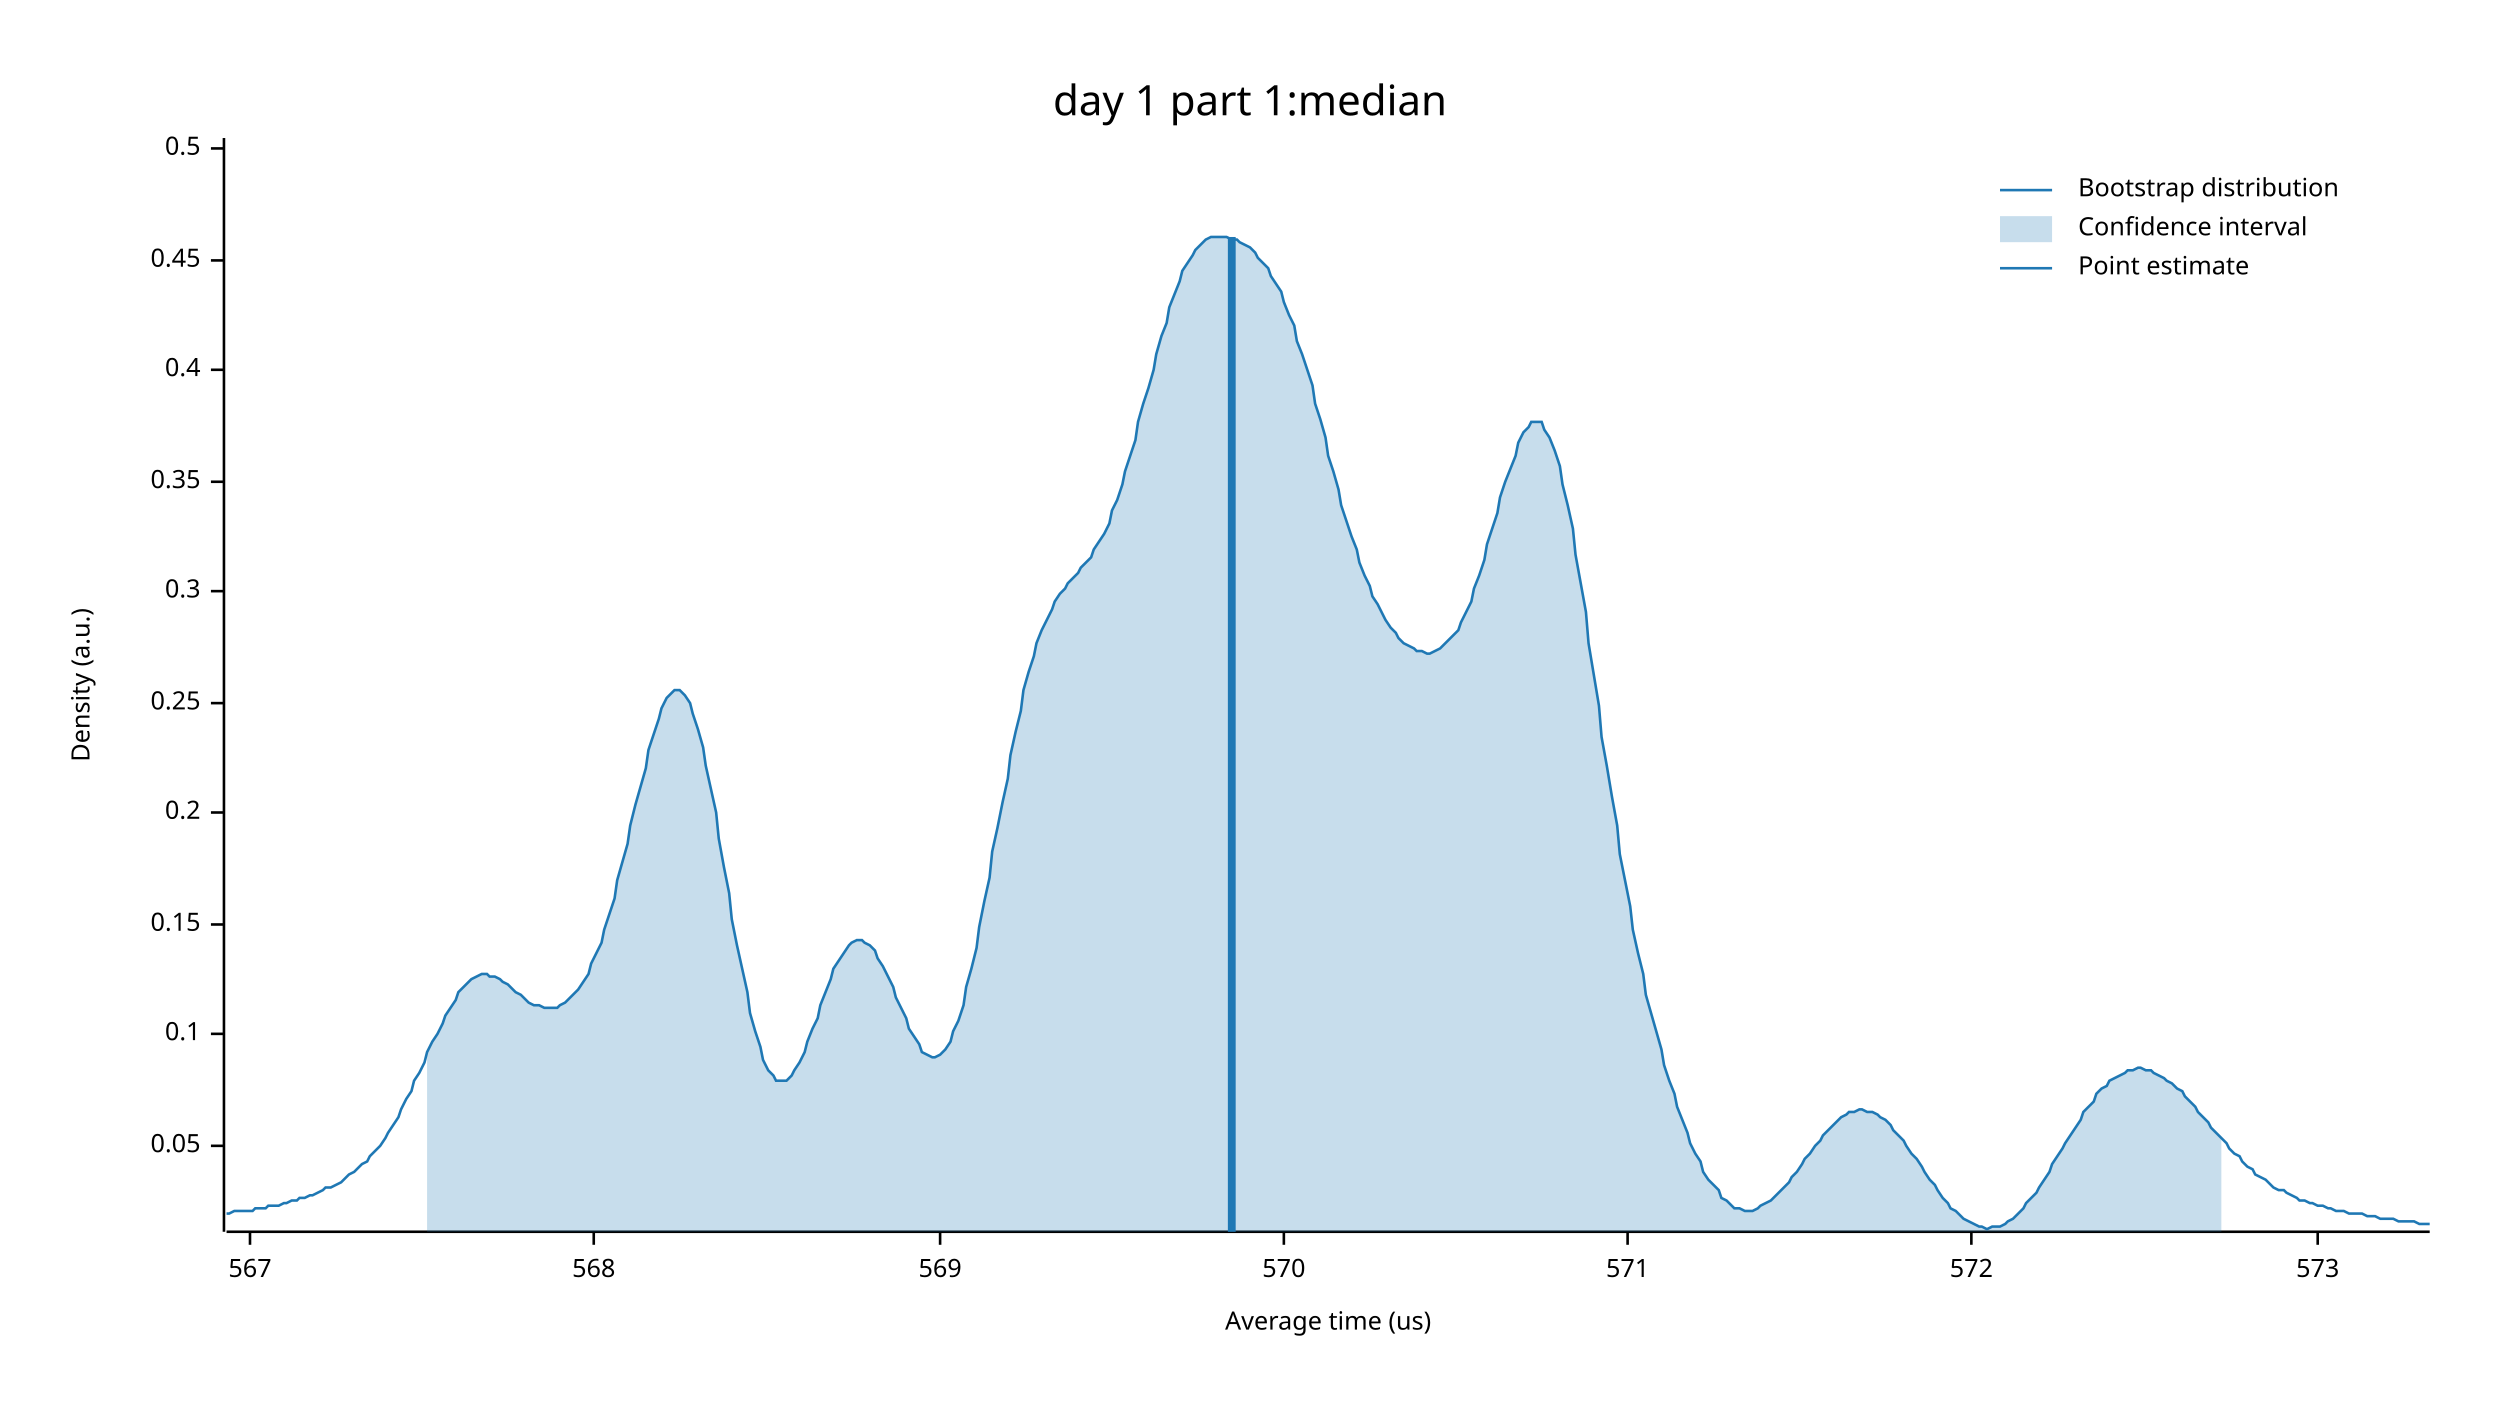
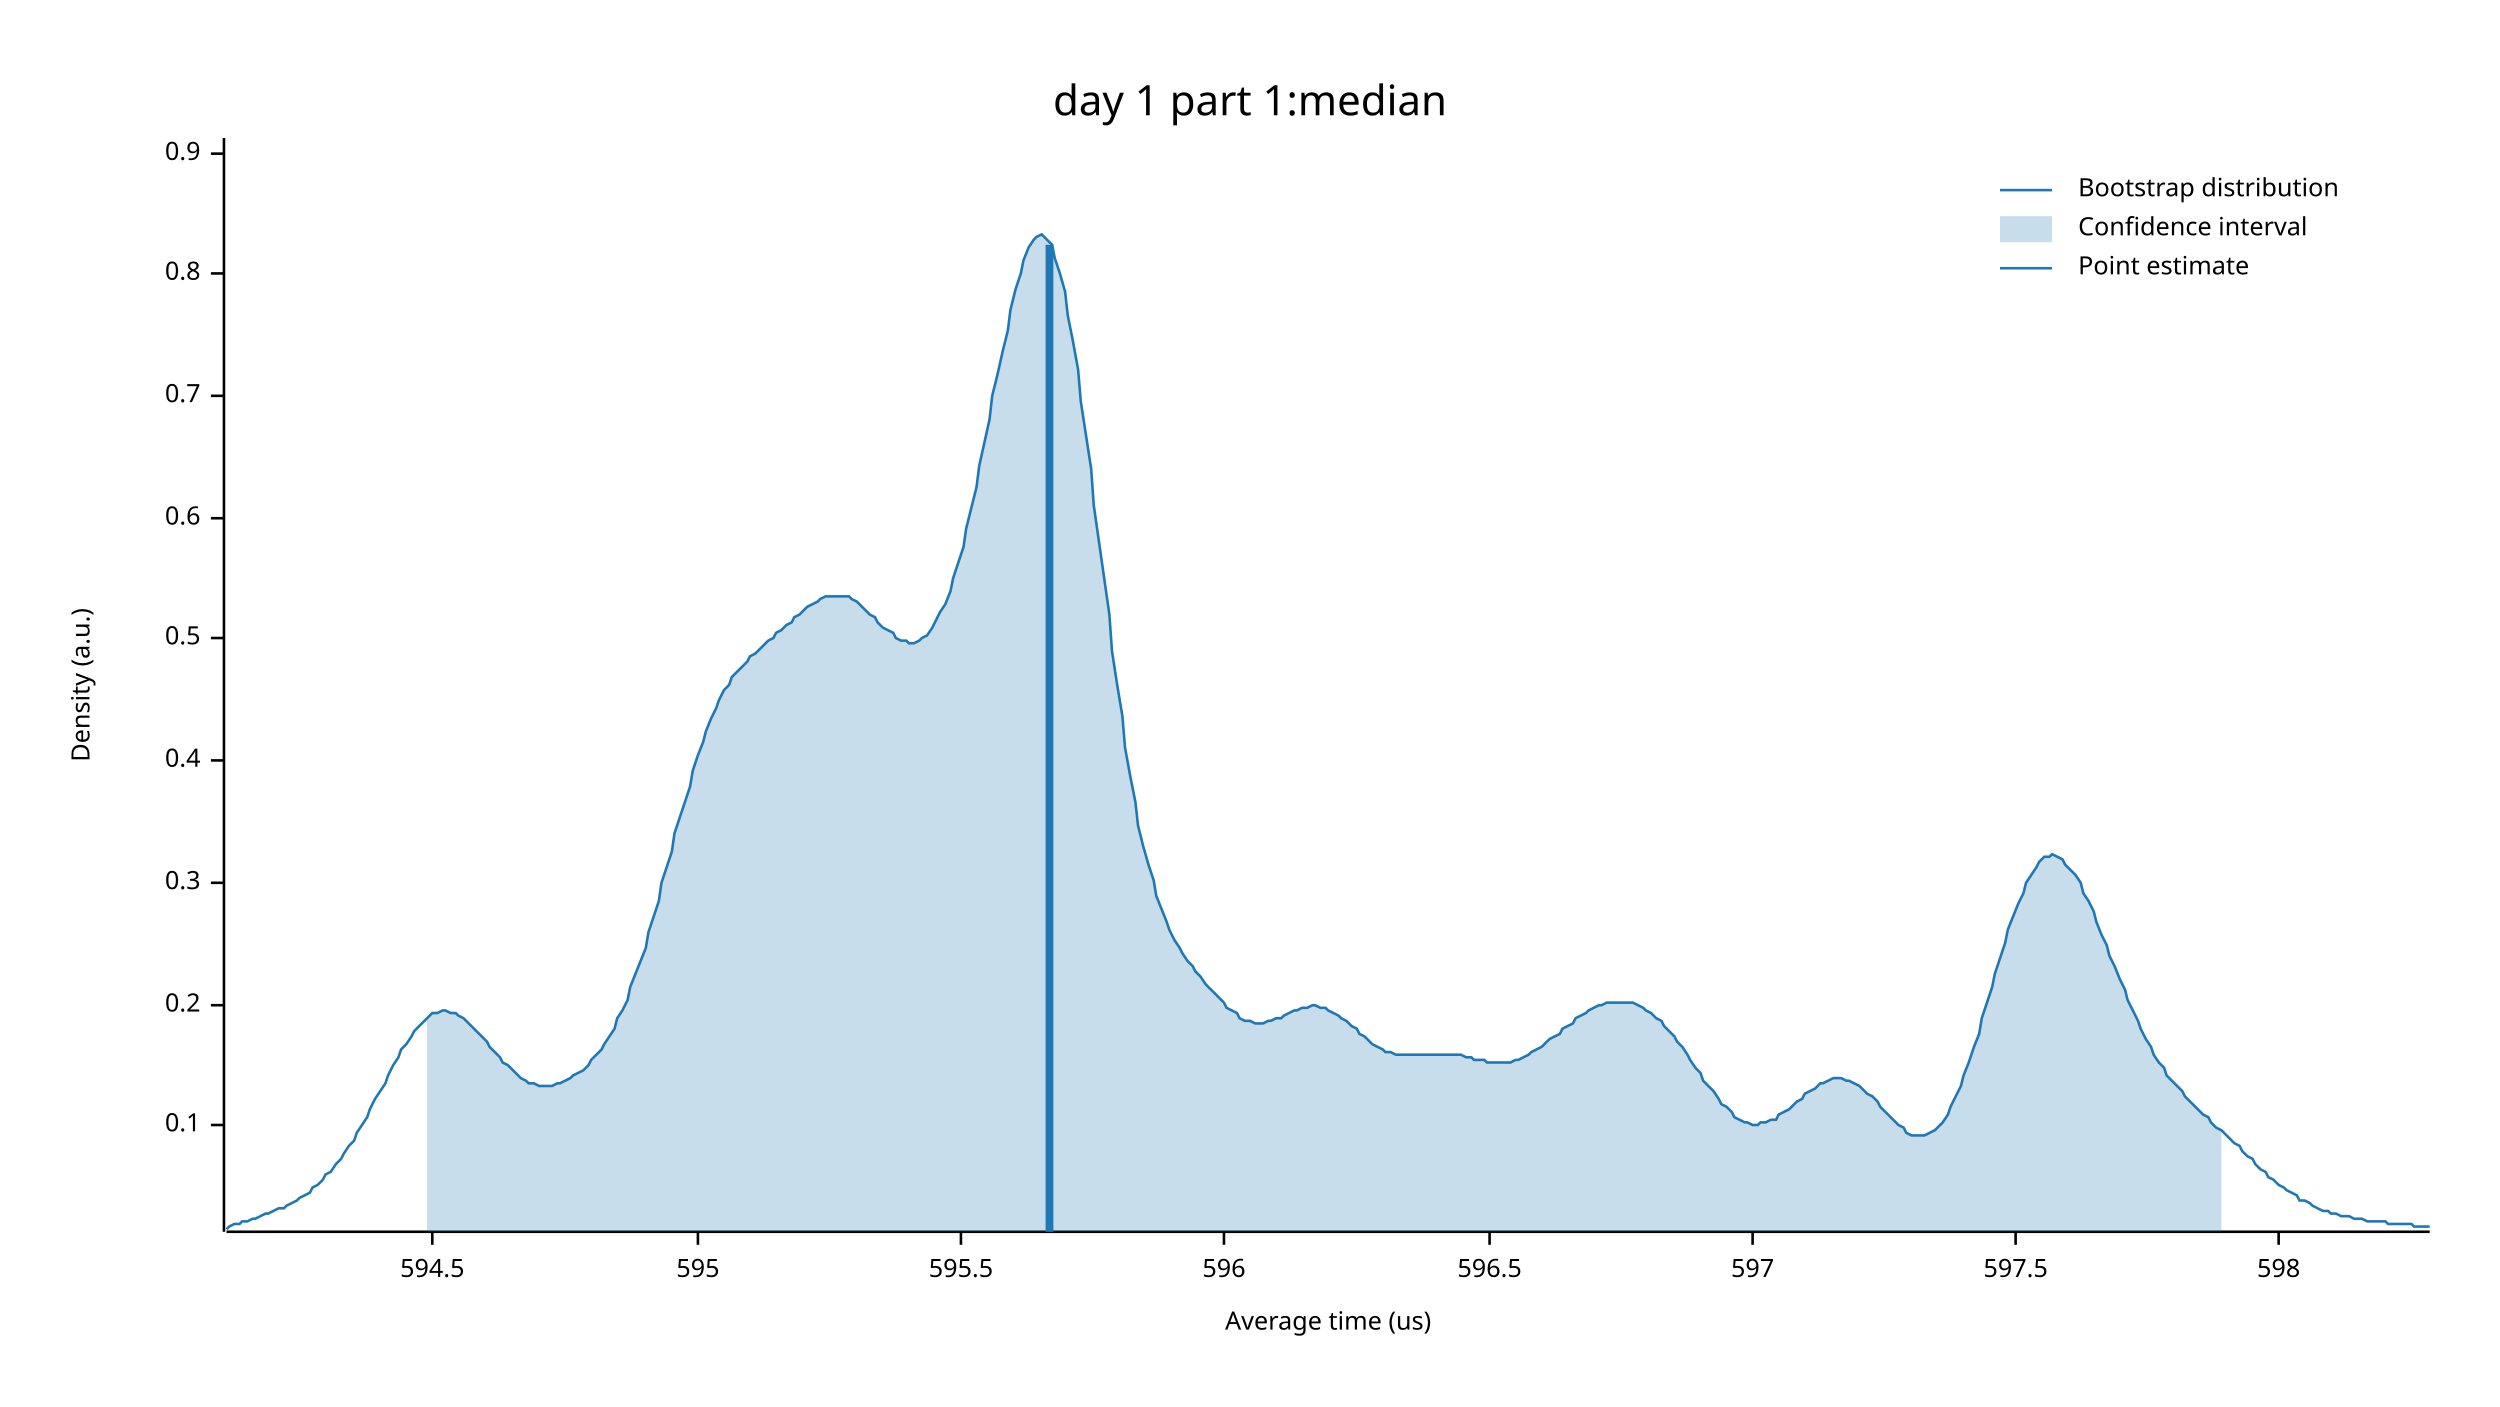
<svg xmlns="http://www.w3.org/2000/svg" width="960" height="540" viewBox="0 0 960 540">
  <text x="480" y="32" dy="0.76em" text-anchor="middle" font-family="sans-serif" font-size="16.129" opacity="1" fill="#000000">
day 1 part 1:median
</text>
  <text x="27" y="263" dy="0.76em" text-anchor="middle" font-family="sans-serif" font-size="9.677" opacity="1" fill="#000000" transform="rotate(270, 27, 263)">
Density (a.u.)
</text>
  <text x="510" y="513" dy="-0.5ex" text-anchor="middle" font-family="sans-serif" font-size="9.677" opacity="1" fill="#000000">
Average time (us)
</text>
  <polyline fill="none" opacity="1" stroke="#000000" stroke-width="1" points="86,53 86,473 " />
-   <text x="77" y="440" dy="0.5ex" text-anchor="end" font-family="sans-serif" font-size="9.677" opacity="1" fill="#000000">
- 0.05
- </text>
-   <polyline fill="none" opacity="1" stroke="#000000" stroke-width="1" points="81,440 86,440 " />
-   <text x="77" y="397" dy="0.5ex" text-anchor="end" font-family="sans-serif" font-size="9.677" opacity="1" fill="#000000">
+   <text x="77" y="432" dy="0.5ex" text-anchor="end" font-family="sans-serif" font-size="9.677" opacity="1" fill="#000000">
0.1
</text>
-   <polyline fill="none" opacity="1" stroke="#000000" stroke-width="1" points="81,397 86,397 " />
-   <text x="77" y="355" dy="0.5ex" text-anchor="end" font-family="sans-serif" font-size="9.677" opacity="1" fill="#000000">
- 0.15
- </text>
-   <polyline fill="none" opacity="1" stroke="#000000" stroke-width="1" points="81,355 86,355 " />
-   <text x="77" y="312" dy="0.5ex" text-anchor="end" font-family="sans-serif" font-size="9.677" opacity="1" fill="#000000">
+   <polyline fill="none" opacity="1" stroke="#000000" stroke-width="1" points="81,432 86,432 " />
+   <text x="77" y="386" dy="0.5ex" text-anchor="end" font-family="sans-serif" font-size="9.677" opacity="1" fill="#000000">
0.2
</text>
-   <polyline fill="none" opacity="1" stroke="#000000" stroke-width="1" points="81,312 86,312 " />
-   <text x="77" y="270" dy="0.5ex" text-anchor="end" font-family="sans-serif" font-size="9.677" opacity="1" fill="#000000">
- 0.25
- </text>
-   <polyline fill="none" opacity="1" stroke="#000000" stroke-width="1" points="81,270 86,270 " />
-   <text x="77" y="227" dy="0.5ex" text-anchor="end" font-family="sans-serif" font-size="9.677" opacity="1" fill="#000000">
+   <polyline fill="none" opacity="1" stroke="#000000" stroke-width="1" points="81,386 86,386 " />
+   <text x="77" y="339" dy="0.5ex" text-anchor="end" font-family="sans-serif" font-size="9.677" opacity="1" fill="#000000">
0.3
</text>
-   <polyline fill="none" opacity="1" stroke="#000000" stroke-width="1" points="81,227 86,227 " />
-   <text x="77" y="185" dy="0.5ex" text-anchor="end" font-family="sans-serif" font-size="9.677" opacity="1" fill="#000000">
- 0.35
- </text>
-   <polyline fill="none" opacity="1" stroke="#000000" stroke-width="1" points="81,185 86,185 " />
-   <text x="77" y="142" dy="0.5ex" text-anchor="end" font-family="sans-serif" font-size="9.677" opacity="1" fill="#000000">
+   <polyline fill="none" opacity="1" stroke="#000000" stroke-width="1" points="81,339 86,339 " />
+   <text x="77" y="292" dy="0.5ex" text-anchor="end" font-family="sans-serif" font-size="9.677" opacity="1" fill="#000000">
0.4
</text>
-   <polyline fill="none" opacity="1" stroke="#000000" stroke-width="1" points="81,142 86,142 " />
-   <text x="77" y="100" dy="0.5ex" text-anchor="end" font-family="sans-serif" font-size="9.677" opacity="1" fill="#000000">
- 0.45
- </text>
-   <polyline fill="none" opacity="1" stroke="#000000" stroke-width="1" points="81,100 86,100 " />
-   <text x="77" y="57" dy="0.5ex" text-anchor="end" font-family="sans-serif" font-size="9.677" opacity="1" fill="#000000">
+   <polyline fill="none" opacity="1" stroke="#000000" stroke-width="1" points="81,292 86,292 " />
+   <text x="77" y="245" dy="0.5ex" text-anchor="end" font-family="sans-serif" font-size="9.677" opacity="1" fill="#000000">
0.5
</text>
-   <polyline fill="none" opacity="1" stroke="#000000" stroke-width="1" points="81,57 86,57 " />
+   <polyline fill="none" opacity="1" stroke="#000000" stroke-width="1" points="81,245 86,245 " />
+   <text x="77" y="199" dy="0.5ex" text-anchor="end" font-family="sans-serif" font-size="9.677" opacity="1" fill="#000000">
+ 0.6
+ </text>
+   <polyline fill="none" opacity="1" stroke="#000000" stroke-width="1" points="81,199 86,199 " />
+   <text x="77" y="152" dy="0.5ex" text-anchor="end" font-family="sans-serif" font-size="9.677" opacity="1" fill="#000000">
+ 0.7
+ </text>
+   <polyline fill="none" opacity="1" stroke="#000000" stroke-width="1" points="81,152 86,152 " />
+   <text x="77" y="105" dy="0.5ex" text-anchor="end" font-family="sans-serif" font-size="9.677" opacity="1" fill="#000000">
+ 0.8
+ </text>
+   <polyline fill="none" opacity="1" stroke="#000000" stroke-width="1" points="81,105 86,105 " />
+   <text x="77" y="59" dy="0.5ex" text-anchor="end" font-family="sans-serif" font-size="9.677" opacity="1" fill="#000000">
+ 0.9
+ </text>
+   <polyline fill="none" opacity="1" stroke="#000000" stroke-width="1" points="81,59 86,59 " />
  <polyline fill="none" opacity="1" stroke="#000000" stroke-width="1" points="87,473 933,473 " />
-   <text x="96" y="483" dy="0.76em" text-anchor="middle" font-family="sans-serif" font-size="9.677" opacity="1" fill="#000000">
- 567
+   <text x="166" y="483" dy="0.76em" text-anchor="middle" font-family="sans-serif" font-size="9.677" opacity="1" fill="#000000">
+ 594.5
</text>
-   <polyline fill="none" opacity="1" stroke="#000000" stroke-width="1" points="96,473 96,478 " />
-   <text x="228" y="483" dy="0.76em" text-anchor="middle" font-family="sans-serif" font-size="9.677" opacity="1" fill="#000000">
- 568
+   <polyline fill="none" opacity="1" stroke="#000000" stroke-width="1" points="166,473 166,478 " />
+   <text x="268" y="483" dy="0.76em" text-anchor="middle" font-family="sans-serif" font-size="9.677" opacity="1" fill="#000000">
+ 595
</text>
-   <polyline fill="none" opacity="1" stroke="#000000" stroke-width="1" points="228,473 228,478 " />
-   <text x="361" y="483" dy="0.76em" text-anchor="middle" font-family="sans-serif" font-size="9.677" opacity="1" fill="#000000">
- 569
+   <polyline fill="none" opacity="1" stroke="#000000" stroke-width="1" points="268,473 268,478 " />
+   <text x="369" y="483" dy="0.76em" text-anchor="middle" font-family="sans-serif" font-size="9.677" opacity="1" fill="#000000">
+ 595.5
</text>
-   <polyline fill="none" opacity="1" stroke="#000000" stroke-width="1" points="361,473 361,478 " />
-   <text x="493" y="483" dy="0.76em" text-anchor="middle" font-family="sans-serif" font-size="9.677" opacity="1" fill="#000000">
- 570
+   <polyline fill="none" opacity="1" stroke="#000000" stroke-width="1" points="369,473 369,478 " />
+   <text x="470" y="483" dy="0.76em" text-anchor="middle" font-family="sans-serif" font-size="9.677" opacity="1" fill="#000000">
+ 596
</text>
-   <polyline fill="none" opacity="1" stroke="#000000" stroke-width="1" points="493,473 493,478 " />
-   <text x="625" y="483" dy="0.76em" text-anchor="middle" font-family="sans-serif" font-size="9.677" opacity="1" fill="#000000">
- 571
+   <polyline fill="none" opacity="1" stroke="#000000" stroke-width="1" points="470,473 470,478 " />
+   <text x="572" y="483" dy="0.76em" text-anchor="middle" font-family="sans-serif" font-size="9.677" opacity="1" fill="#000000">
+ 596.5
</text>
-   <polyline fill="none" opacity="1" stroke="#000000" stroke-width="1" points="625,473 625,478 " />
-   <text x="757" y="483" dy="0.76em" text-anchor="middle" font-family="sans-serif" font-size="9.677" opacity="1" fill="#000000">
- 572
+   <polyline fill="none" opacity="1" stroke="#000000" stroke-width="1" points="572,473 572,478 " />
+   <text x="673" y="483" dy="0.76em" text-anchor="middle" font-family="sans-serif" font-size="9.677" opacity="1" fill="#000000">
+ 597
</text>
-   <polyline fill="none" opacity="1" stroke="#000000" stroke-width="1" points="757,473 757,478 " />
-   <text x="890" y="483" dy="0.76em" text-anchor="middle" font-family="sans-serif" font-size="9.677" opacity="1" fill="#000000">
- 573
+   <polyline fill="none" opacity="1" stroke="#000000" stroke-width="1" points="673,473 673,478 " />
+   <text x="774" y="483" dy="0.76em" text-anchor="middle" font-family="sans-serif" font-size="9.677" opacity="1" fill="#000000">
+ 597.5
</text>
-   <polyline fill="none" opacity="1" stroke="#000000" stroke-width="1" points="890,473 890,478 " />
-   <polyline fill="none" opacity="1" stroke="#1F78B4" stroke-width="1" points="87,466 88,466 90,465 92,465 93,465 95,465 97,465 98,464 100,464 102,464 103,463 105,463 107,463 109,462 110,462 112,461 114,461 115,460 117,460 119,459 120,459 122,458 124,457 125,456 127,456 129,455 131,454 132,453 134,451 136,450 137,449 139,447 141,446 142,444 144,442 146,440 148,437 149,435 151,432 153,429 154,426 156,422 158,419 159,415 161,412 163,408 164,404 166,400 168,397 170,393 171,390 173,387 175,384 176,381 178,379 180,377 181,376 183,375 185,374 187,374 188,375 190,375 192,376 193,377 195,378 197,380 198,381 200,382 202,384 203,385 205,386 207,386 209,387 210,387 212,387 214,387 215,386 217,385 219,383 220,382 222,380 224,377 226,374 227,370 229,366 231,362 232,357 234,351 236,345 237,338 239,331 241,324 242,317 244,309 246,302 248,295 249,288 251,282 253,276 254,272 256,268 258,266 259,265 261,265 263,267 265,270 266,274 268,280 270,287 271,294 273,303 275,312 276,322 278,333 280,343 281,353 283,363 285,372 287,381 288,389 290,396 292,402 293,407 295,411 297,413 298,415 300,415 302,415 304,413 305,411 307,408 309,404 310,400 312,395 314,391 315,386 317,381 319,376 320,372 322,369 324,366 326,363 327,362 329,361 331,361 332,362 334,363 336,365 337,368 339,371 341,375 343,379 344,383 346,387 348,391 349,395 351,398 353,401 354,404 356,405 358,406 359,406 361,405 363,403 365,400 366,396 368,392 370,386 371,379 373,372 375,364 376,356 378,346 380,337 381,327 383,318 385,308 387,299 388,290 390,281 392,273 393,265 395,258 397,252 398,247 400,242 402,238 404,234 405,231 407,228 409,226 410,224 412,222 414,220 415,218 417,216 419,214 420,211 422,208 424,205 426,201 427,196 429,192 431,186 432,181 434,175 436,169 437,162 439,155 441,149 443,142 444,136 446,129 448,124 449,118 451,113 453,108 454,104 456,101 458,98 459,96 461,94 463,92 465,91 466,91 468,91 470,91 471,91 473,92 475,92 476,93 478,94 480,95 482,97 483,99 485,101 487,103 488,106 490,109 492,112 493,116 495,121 497,125 498,131 500,136 502,142 504,148 505,155 507,161 509,168 510,175 512,181 514,188 515,194 517,200 519,206 521,211 522,216 524,221 526,225 527,229 529,232 531,236 532,238 534,241 536,243 537,245 539,247 541,248 543,249 544,250 546,250 548,251 549,251 551,250 553,249 554,248 556,246 558,244 560,242 561,239 563,235 565,231 566,226 568,221 570,215 571,209 573,203 575,197 576,191 578,185 580,180 582,175 583,170 585,166 587,164 588,162 590,162 592,162 593,165 595,168 597,173 599,179 600,186 602,194 604,203 605,213 607,224 609,235 610,247 612,259 614,271 615,283 617,294 619,306 621,317 622,328 624,338 626,348 627,357 629,366 631,374 632,382 634,389 636,396 638,403 639,409 641,415 643,420 644,425 646,430 648,435 649,439 651,443 653,446 654,450 656,453 658,455 660,457 661,460 663,461 665,463 666,464 668,464 670,465 671,465 673,465 675,464 676,463 678,462 680,461 682,459 683,458 685,456 687,454 688,452 690,450 692,447 693,445 695,443 697,440 699,438 700,436 702,434 704,432 705,431 707,429 709,428 710,427 712,427 714,426 715,426 717,427 719,427 721,428 722,429 724,430 726,432 727,434 729,436 731,438 732,440 734,443 736,445 738,448 739,450 741,453 743,455 744,457 746,460 748,462 749,464 751,465 753,467 754,468 756,469 758,470 760,471 761,471 763,472 765,471 766,471 768,471 770,470 771,469 773,468 775,466 777,464 778,462 780,460 782,458 783,456 785,453 787,450 788,447 790,444 792,441 793,439 795,436 797,433 799,430 800,427 802,425 804,423 805,420 807,418 809,417 810,415 812,414 814,413 816,412 817,411 819,411 821,410 822,410 824,411 826,411 827,412 829,413 831,414 832,415 834,416 836,418 838,419 839,421 841,423 843,425 844,427 846,429 848,431 849,433 851,435 853,437 855,439 856,441 858,443 860,444 861,446 863,448 865,449 866,451 868,452 870,453 871,454 873,456 875,457 877,457 878,458 880,459 882,460 883,461 885,461 887,462 888,462 890,463 892,463 894,464 895,464 897,465 899,465 900,465 902,466 904,466 905,466 907,466 909,467 910,467 912,467 914,468 916,468 917,468 919,468 921,469 922,469 924,469 926,469 927,469 929,470 931,470 933,470 " />
-   <polygon opacity="0.25" fill="#1F78B4" points="164,404 166,400 168,397 170,393 171,390 173,387 175,384 176,381 178,379 180,377 181,376 183,375 185,374 187,374 188,375 190,375 192,376 193,377 195,378 197,380 198,381 200,382 202,384 203,385 205,386 207,386 209,387 210,387 212,387 214,387 215,386 217,385 219,383 220,382 222,380 224,377 226,374 227,370 229,366 231,362 232,357 234,351 236,345 237,338 239,331 241,324 242,317 244,309 246,302 248,295 249,288 251,282 253,276 254,272 256,268 258,266 259,265 261,265 263,267 265,270 266,274 268,280 270,287 271,294 273,303 275,312 276,322 278,333 280,343 281,353 283,363 285,372 287,381 288,389 290,396 292,402 293,407 295,411 297,413 298,415 300,415 302,415 304,413 305,411 307,408 309,404 310,400 312,395 314,391 315,386 317,381 319,376 320,372 322,369 324,366 326,363 327,362 329,361 331,361 332,362 334,363 336,365 337,368 339,371 341,375 343,379 344,383 346,387 348,391 349,395 351,398 353,401 354,404 356,405 358,406 359,406 361,405 363,403 365,400 366,396 368,392 370,386 371,379 373,372 375,364 376,356 378,346 380,337 381,327 383,318 385,308 387,299 388,290 390,281 392,273 393,265 395,258 397,252 398,247 400,242 402,238 404,234 405,231 407,228 409,226 410,224 412,222 414,220 415,218 417,216 419,214 420,211 422,208 424,205 426,201 427,196 429,192 431,186 432,181 434,175 436,169 437,162 439,155 441,149 443,142 444,136 446,129 448,124 449,118 451,113 453,108 454,104 456,101 458,98 459,96 461,94 463,92 465,91 466,91 468,91 470,91 471,91 473,92 475,92 476,93 478,94 480,95 482,97 483,99 485,101 487,103 488,106 490,109 492,112 493,116 495,121 497,125 498,131 500,136 502,142 504,148 505,155 507,161 509,168 510,175 512,181 514,188 515,194 517,200 519,206 521,211 522,216 524,221 526,225 527,229 529,232 531,236 532,238 534,241 536,243 537,245 539,247 541,248 543,249 544,250 546,250 548,251 549,251 551,250 553,249 554,248 556,246 558,244 560,242 561,239 563,235 565,231 566,226 568,221 570,215 571,209 573,203 575,197 576,191 578,185 580,180 582,175 583,170 585,166 587,164 588,162 590,162 592,162 593,165 595,168 597,173 599,179 600,186 602,194 604,203 605,213 607,224 609,235 610,247 612,259 614,271 615,283 617,294 619,306 621,317 622,328 624,338 626,348 627,357 629,366 631,374 632,382 634,389 636,396 638,403 639,409 641,415 643,420 644,425 646,430 648,435 649,439 651,443 653,446 654,450 656,453 658,455 660,457 661,460 663,461 665,463 666,464 668,464 670,465 671,465 673,465 675,464 676,463 678,462 680,461 682,459 683,458 685,456 687,454 688,452 690,450 692,447 693,445 695,443 697,440 699,438 700,436 702,434 704,432 705,431 707,429 709,428 710,427 712,427 714,426 715,426 717,427 719,427 721,428 722,429 724,430 726,432 727,434 729,436 731,438 732,440 734,443 736,445 738,448 739,450 741,453 743,455 744,457 746,460 748,462 749,464 751,465 753,467 754,468 756,469 758,470 760,471 761,471 763,472 765,471 766,471 768,471 770,470 771,469 773,468 775,466 777,464 778,462 780,460 782,458 783,456 785,453 787,450 788,447 790,444 792,441 793,439 795,436 797,433 799,430 800,427 802,425 804,423 805,420 807,418 809,417 810,415 812,414 814,413 816,412 817,411 819,411 821,410 822,410 824,411 826,411 827,412 829,413 831,414 832,415 834,416 836,418 838,419 839,421 841,423 843,425 844,427 846,429 848,431 849,433 851,435 853,437 853,473 164,473 " />
-   <polyline fill="none" opacity="1" stroke="#1F78B4" stroke-width="3" points="473,473 473,91 " />
+   <polyline fill="none" opacity="1" stroke="#000000" stroke-width="1" points="774,473 774,478 " />
+   <text x="875" y="483" dy="0.76em" text-anchor="middle" font-family="sans-serif" font-size="9.677" opacity="1" fill="#000000">
+ 598
+ </text>
+   <polyline fill="none" opacity="1" stroke="#000000" stroke-width="1" points="875,473 875,478 " />
+   <polyline fill="none" opacity="1" stroke="#1F78B4" stroke-width="1" points="87,472 88,471 90,470 92,470 93,469 95,469 97,468 98,468 100,467 102,466 103,466 105,465 107,464 109,464 110,463 112,462 114,461 115,460 117,459 119,458 120,456 122,455 124,453 125,451 127,450 129,447 131,445 132,443 134,440 136,438 137,435 139,432 141,429 142,426 144,422 146,419 148,416 149,413 151,409 153,406 154,403 156,401 158,398 159,396 161,394 163,392 164,391 166,389 168,389 170,388 171,388 173,389 175,389 176,390 178,391 180,393 181,394 183,396 185,398 187,400 188,402 190,404 192,406 193,408 195,409 197,411 198,412 200,414 202,415 203,416 205,416 207,417 209,417 210,417 212,417 214,416 215,416 217,415 219,414 220,413 222,412 224,411 226,409 227,407 229,405 231,403 232,401 234,398 236,395 237,391 239,388 241,384 242,379 244,374 246,369 248,364 249,358 251,352 253,346 254,339 256,333 258,327 259,320 261,314 263,308 265,302 266,296 268,290 270,285 271,281 273,276 275,272 276,269 278,265 280,263 281,260 283,258 285,256 287,254 288,252 290,251 292,249 293,248 295,246 297,245 298,243 300,242 302,240 304,239 305,237 307,236 309,234 310,233 312,232 314,231 315,230 317,229 319,229 320,229 322,229 324,229 326,229 327,230 329,231 331,233 332,234 334,236 336,237 337,239 339,241 341,242 343,243 344,245 346,246 348,246 349,247 351,247 353,246 354,245 356,244 358,241 359,239 361,235 363,232 365,227 366,222 368,216 370,210 371,203 373,195 375,187 376,179 378,170 380,161 381,152 383,144 385,135 387,127 388,119 390,111 392,105 393,100 395,95 397,92 398,91 400,90 402,92 404,94 405,99 407,105 409,112 410,121 412,131 414,142 415,154 417,167 419,180 420,194 422,208 424,222 426,236 427,250 429,263 431,275 432,287 434,298 436,308 437,317 439,325 441,332 443,338 444,344 446,349 448,354 449,357 451,361 453,364 454,366 456,369 458,371 459,373 461,375 463,378 465,380 466,381 468,383 470,385 471,387 473,388 475,389 476,391 478,392 480,392 482,393 483,393 485,393 487,392 488,392 490,391 492,391 493,390 495,389 497,388 498,388 500,387 502,387 504,386 505,386 507,387 509,387 510,388 512,389 514,390 515,391 517,392 519,394 521,395 522,397 524,398 526,400 527,401 529,402 531,403 532,404 534,404 536,405 537,405 539,405 541,405 543,405 544,405 546,405 548,405 549,405 551,405 553,405 554,405 556,405 558,405 560,405 561,405 563,406 565,406 566,407 568,407 570,407 571,408 573,408 575,408 576,408 578,408 580,408 582,407 583,407 585,406 587,405 588,404 590,403 592,402 593,401 595,399 597,398 599,397 600,395 602,394 604,393 605,391 607,390 609,389 610,388 612,387 614,386 615,386 617,385 619,385 621,385 622,385 624,385 626,385 627,385 629,386 631,387 632,388 634,389 636,391 638,392 639,394 641,396 643,398 644,400 646,402 648,405 649,407 651,410 653,412 654,415 656,417 658,419 660,422 661,424 663,425 665,427 666,429 668,430 670,431 671,431 673,432 675,432 676,431 678,431 680,430 682,430 683,428 685,427 687,426 688,425 690,423 692,422 693,420 695,419 697,418 699,416 700,416 702,415 704,414 705,414 707,414 709,415 710,415 712,416 714,417 715,418 717,420 719,421 721,423 722,425 724,427 726,429 727,430 729,432 731,433 732,435 734,436 736,436 738,436 739,436 741,435 743,434 744,433 746,431 748,428 749,425 751,421 753,417 754,413 756,408 758,402 760,397 761,391 763,385 765,379 766,374 768,368 770,362 771,357 773,352 775,347 777,343 778,339 780,336 782,333 783,331 785,329 787,329 788,328 790,329 792,330 793,332 795,334 797,336 799,339 800,343 802,346 804,350 805,354 807,359 809,363 810,367 812,371 814,376 816,380 817,384 819,388 821,392 822,395 824,399 826,402 827,405 829,408 831,410 832,413 834,415 836,417 838,419 839,421 841,423 843,425 844,426 846,428 848,429 849,431 851,433 853,434 855,436 856,437 858,439 860,440 861,442 863,444 865,445 866,447 868,449 870,450 871,452 873,453 875,455 877,456 878,457 880,458 882,459 883,461 885,461 887,462 888,463 890,464 892,465 894,465 895,466 897,466 899,467 900,467 902,467 904,468 905,468 907,468 909,469 910,469 912,469 914,469 916,469 917,470 919,470 921,470 922,470 924,470 926,470 927,471 929,471 931,471 933,471 " />
+   <polygon opacity="0.25" fill="#1F78B4" points="164,391 166,389 168,389 170,388 171,388 173,389 175,389 176,390 178,391 180,393 181,394 183,396 185,398 187,400 188,402 190,404 192,406 193,408 195,409 197,411 198,412 200,414 202,415 203,416 205,416 207,417 209,417 210,417 212,417 214,416 215,416 217,415 219,414 220,413 222,412 224,411 226,409 227,407 229,405 231,403 232,401 234,398 236,395 237,391 239,388 241,384 242,379 244,374 246,369 248,364 249,358 251,352 253,346 254,339 256,333 258,327 259,320 261,314 263,308 265,302 266,296 268,290 270,285 271,281 273,276 275,272 276,269 278,265 280,263 281,260 283,258 285,256 287,254 288,252 290,251 292,249 293,248 295,246 297,245 298,243 300,242 302,240 304,239 305,237 307,236 309,234 310,233 312,232 314,231 315,230 317,229 319,229 320,229 322,229 324,229 326,229 327,230 329,231 331,233 332,234 334,236 336,237 337,239 339,241 341,242 343,243 344,245 346,246 348,246 349,247 351,247 353,246 354,245 356,244 358,241 359,239 361,235 363,232 365,227 366,222 368,216 370,210 371,203 373,195 375,187 376,179 378,170 380,161 381,152 383,144 385,135 387,127 388,119 390,111 392,105 393,100 395,95 397,92 398,91 400,90 402,92 404,94 405,99 407,105 409,112 410,121 412,131 414,142 415,154 417,167 419,180 420,194 422,208 424,222 426,236 427,250 429,263 431,275 432,287 434,298 436,308 437,317 439,325 441,332 443,338 444,344 446,349 448,354 449,357 451,361 453,364 454,366 456,369 458,371 459,373 461,375 463,378 465,380 466,381 468,383 470,385 471,387 473,388 475,389 476,391 478,392 480,392 482,393 483,393 485,393 487,392 488,392 490,391 492,391 493,390 495,389 497,388 498,388 500,387 502,387 504,386 505,386 507,387 509,387 510,388 512,389 514,390 515,391 517,392 519,394 521,395 522,397 524,398 526,400 527,401 529,402 531,403 532,404 534,404 536,405 537,405 539,405 541,405 543,405 544,405 546,405 548,405 549,405 551,405 553,405 554,405 556,405 558,405 560,405 561,405 563,406 565,406 566,407 568,407 570,407 571,408 573,408 575,408 576,408 578,408 580,408 582,407 583,407 585,406 587,405 588,404 590,403 592,402 593,401 595,399 597,398 599,397 600,395 602,394 604,393 605,391 607,390 609,389 610,388 612,387 614,386 615,386 617,385 619,385 621,385 622,385 624,385 626,385 627,385 629,386 631,387 632,388 634,389 636,391 638,392 639,394 641,396 643,398 644,400 646,402 648,405 649,407 651,410 653,412 654,415 656,417 658,419 660,422 661,424 663,425 665,427 666,429 668,430 670,431 671,431 673,432 675,432 676,431 678,431 680,430 682,430 683,428 685,427 687,426 688,425 690,423 692,422 693,420 695,419 697,418 699,416 700,416 702,415 704,414 705,414 707,414 709,415 710,415 712,416 714,417 715,418 717,420 719,421 721,423 722,425 724,427 726,429 727,430 729,432 731,433 732,435 734,436 736,436 738,436 739,436 741,435 743,434 744,433 746,431 748,428 749,425 751,421 753,417 754,413 756,408 758,402 760,397 761,391 763,385 765,379 766,374 768,368 770,362 771,357 773,352 775,347 777,343 778,339 780,336 782,333 783,331 785,329 787,329 788,328 790,329 792,330 793,332 795,334 797,336 799,339 800,343 802,346 804,350 805,354 807,359 809,363 810,367 812,371 814,376 816,380 817,384 819,388 821,392 822,395 824,399 826,402 827,405 829,408 831,410 832,413 834,415 836,417 838,419 839,421 841,423 843,425 844,426 846,428 848,429 849,431 851,433 853,434 853,473 164,473 " />
+   <polyline fill="none" opacity="1" stroke="#1F78B4" stroke-width="3" points="403,473 403,94 " />
  <text x="798" y="68" dy="0.76em" text-anchor="start" font-family="sans-serif" font-size="9.677" opacity="1" fill="#000000">
Bootstrap distribution
</text>
  <text x="798" y="83" dy="0.76em" text-anchor="start" font-family="sans-serif" font-size="9.677" opacity="1" fill="#000000">
Confidence interval
</text>
  <text x="798" y="98" dy="0.76em" text-anchor="start" font-family="sans-serif" font-size="9.677" opacity="1" fill="#000000">
Point estimate
</text>
  <polyline fill="none" opacity="1" stroke="#1F78B4" stroke-width="1" points="768,73 788,73 " />
  <rect x="768" y="83" width="20" height="10" opacity="0.25" fill="#1F78B4" stroke="none" />
  <polyline fill="none" opacity="1" stroke="#1F78B4" stroke-width="1" points="768,103 788,103 " />
</svg>
